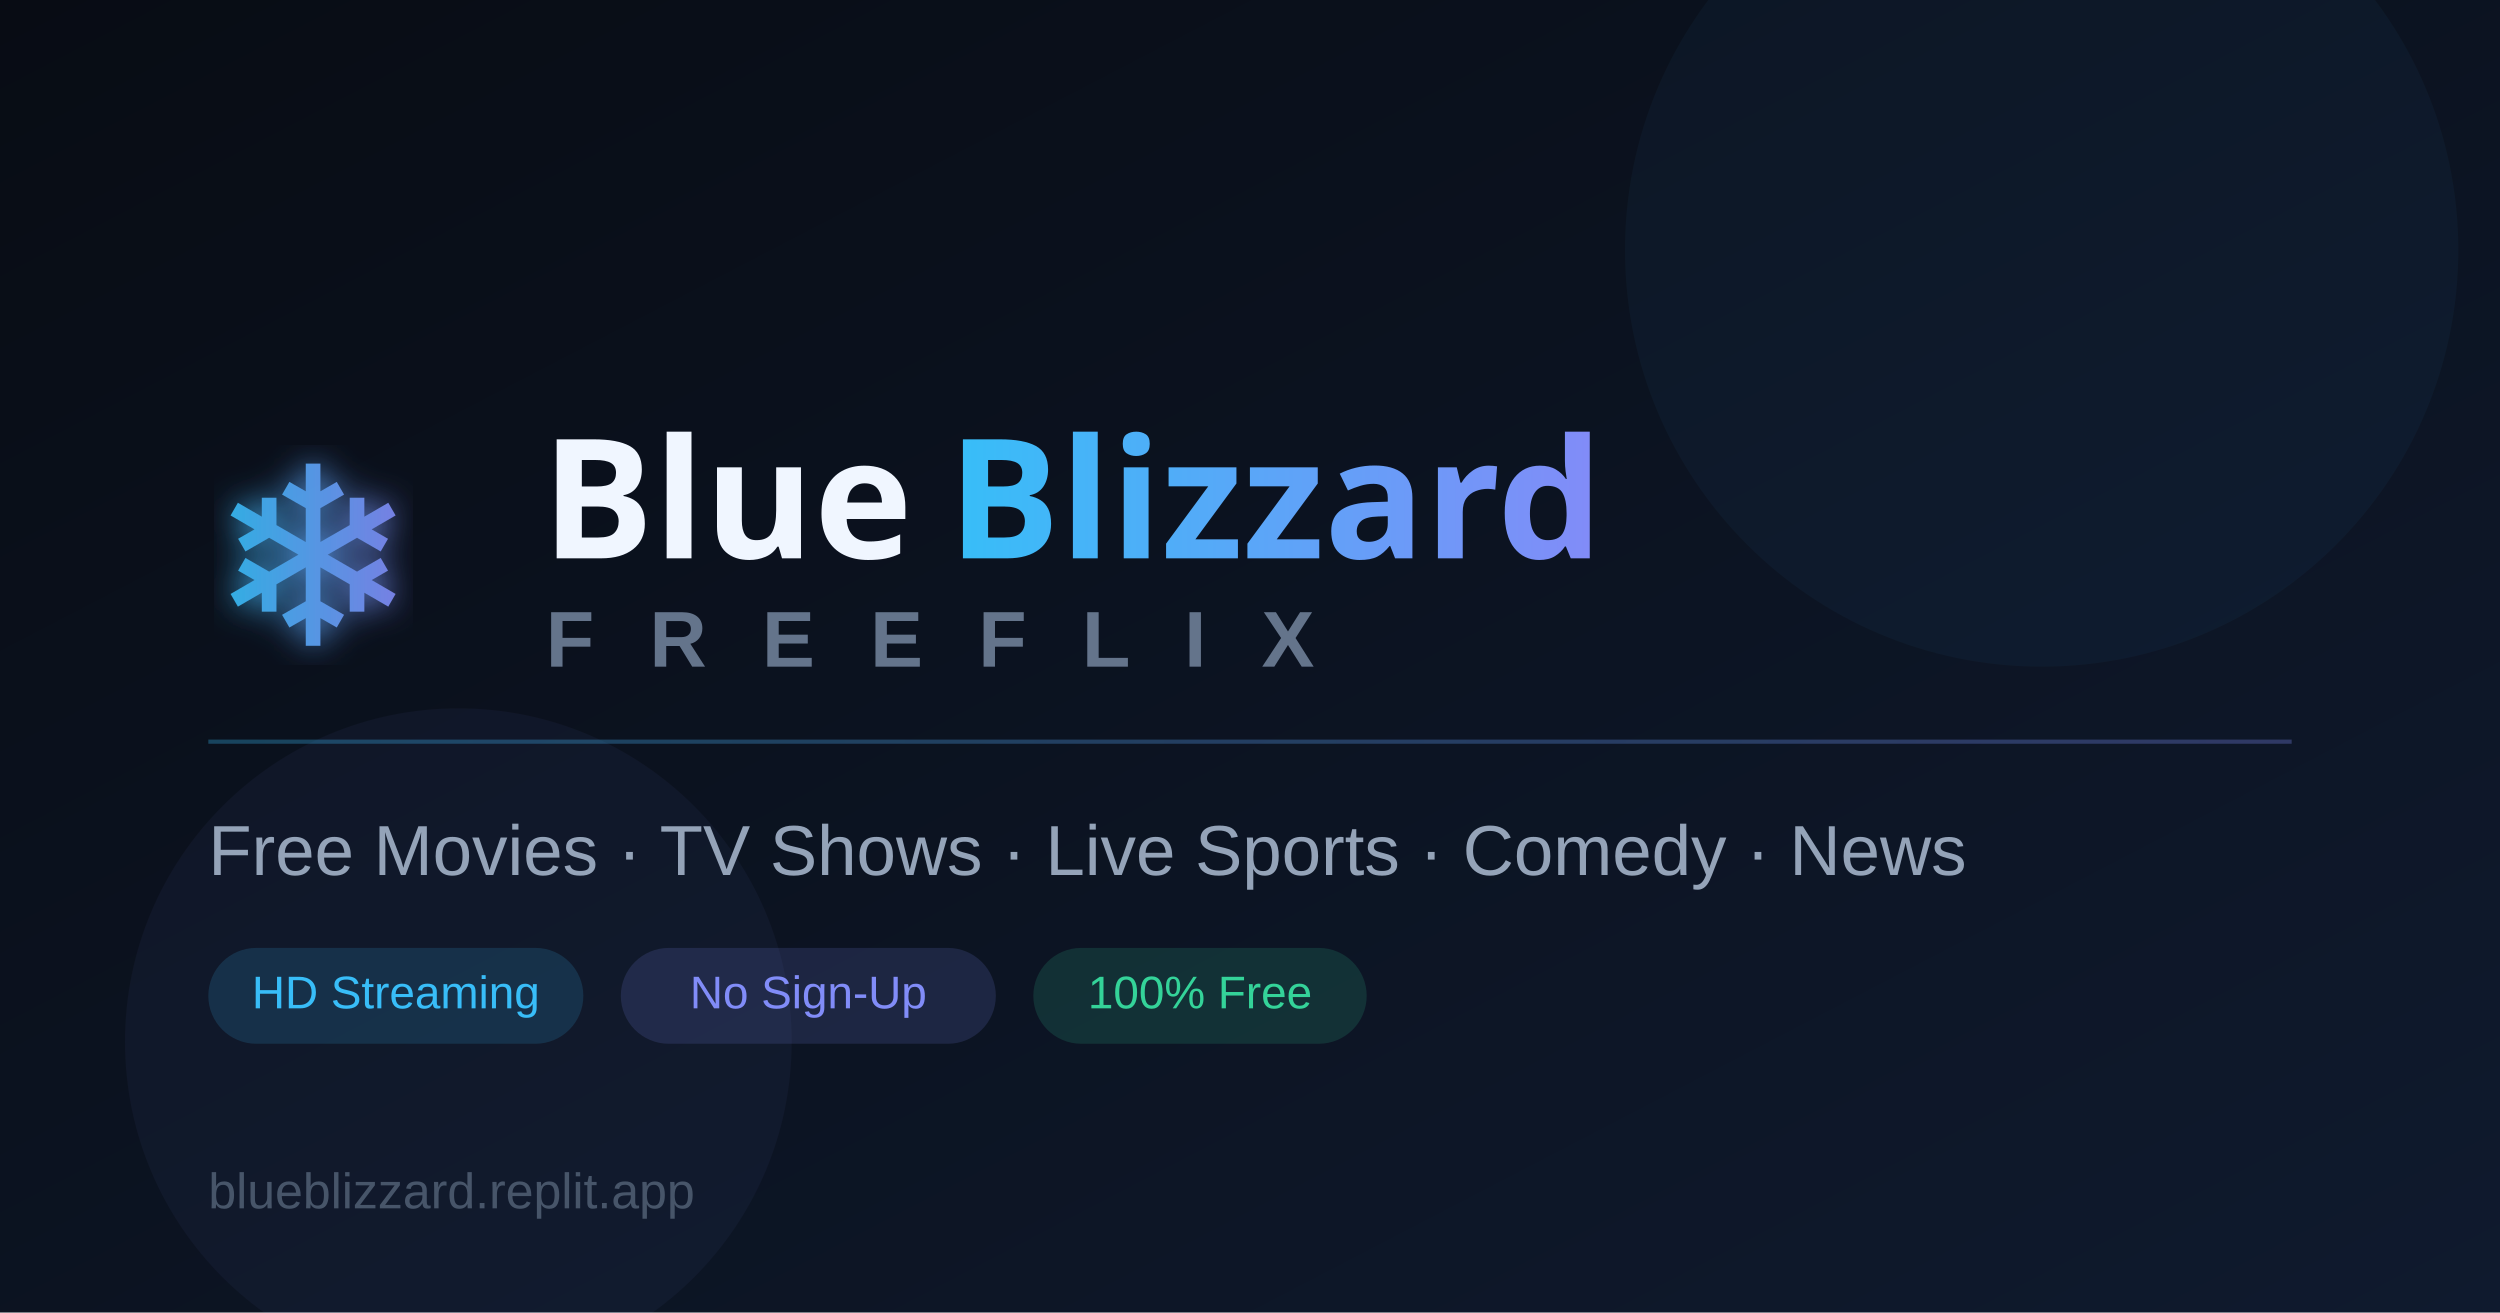
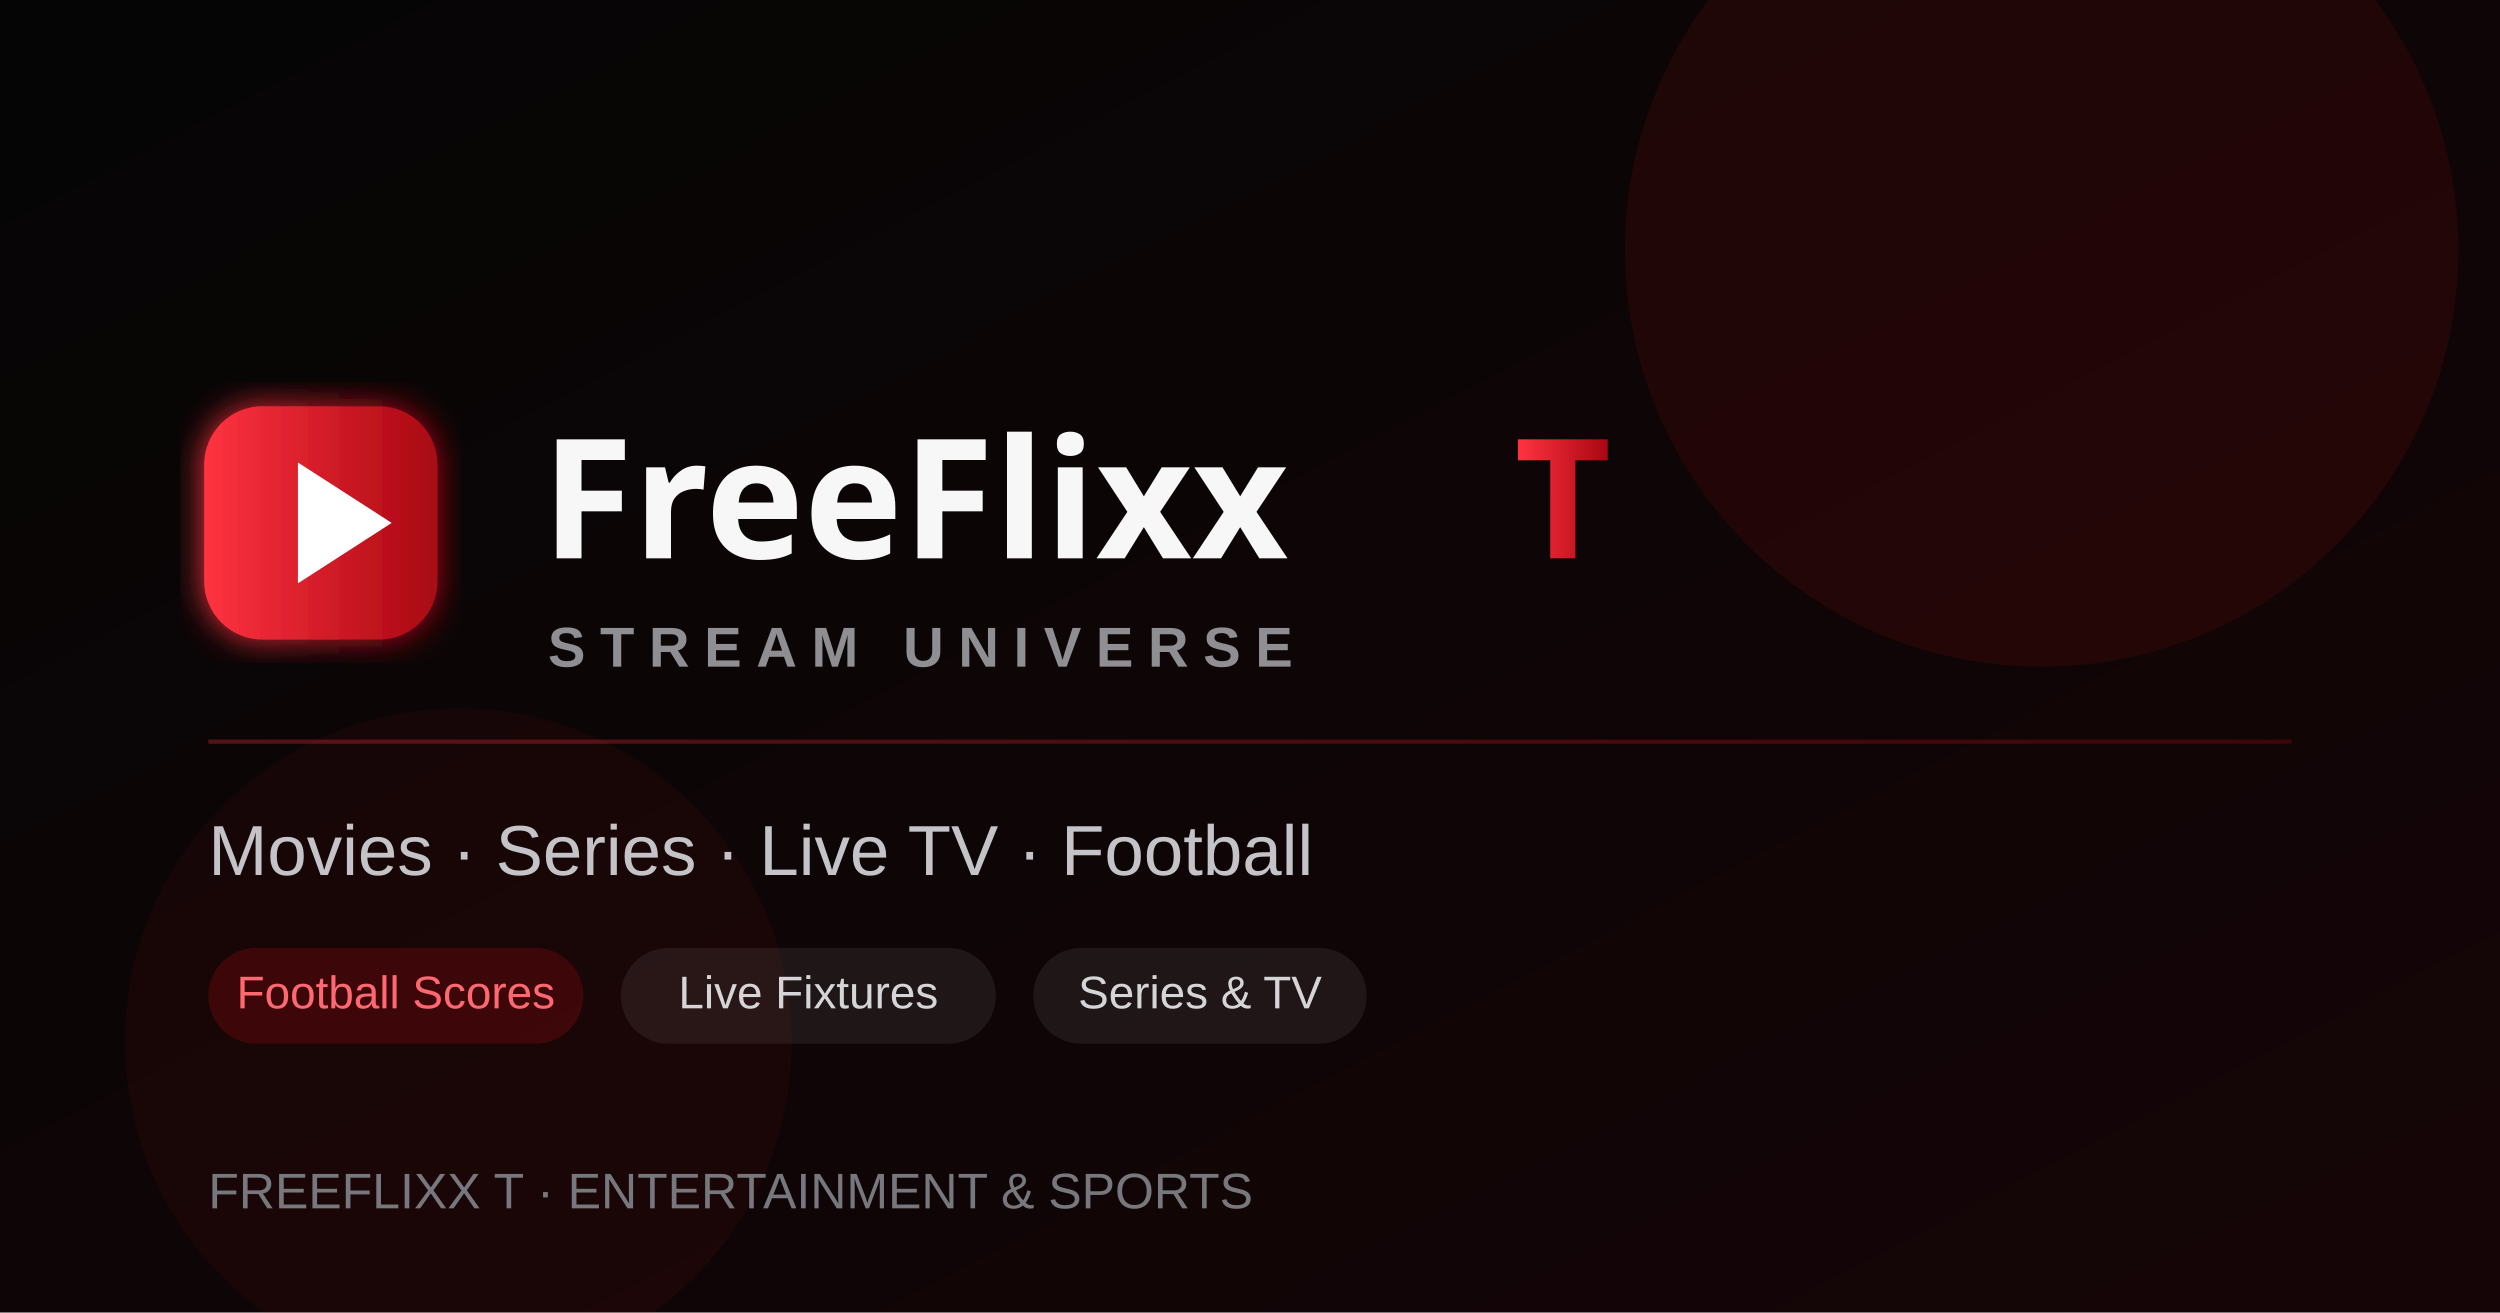
<svg xmlns="http://www.w3.org/2000/svg" width="1200" height="630" viewBox="0 0 1200 630">
  <defs>
    <linearGradient id="bg" x1="0%" y1="0%" x2="100%" y2="100%">
-       <stop offset="0%" style="stop-color:#080c14" />
-       <stop offset="100%" style="stop-color:#0f1a2e" />
+       <stop offset="0%" style="stop-color:#050505" />
+       <stop offset="100%" style="stop-color:#160507" />
    </linearGradient>
    <linearGradient id="accent" x1="0%" y1="0%" x2="100%" y2="0%">
-       <stop offset="0%" style="stop-color:#38bdf8" />
-       <stop offset="100%" style="stop-color:#818cf8" />
+       <stop offset="0%" style="stop-color:#ff3340" />
+       <stop offset="100%" style="stop-color:#a80712" />
    </linearGradient>
    <filter id="glow">
      <feGaussianBlur stdDeviation="8" result="blur" />
      <feMerge>
        <feMergeNode in="blur" />
        <feMergeNode in="SourceGraphic" />
      </feMerge>
    </filter>
  </defs>
  <rect width="1200" height="630" fill="url(#bg)" />
-   <circle cx="980" cy="120" r="200" fill="#38bdf8" opacity="0.04" />
-   <circle cx="220" cy="500" r="160" fill="#818cf8" opacity="0.05" />
-   <text x="100" y="310" font-family="Arial, sans-serif" font-size="120" fill="url(#accent)" filter="url(#glow)" opacity="0.9">❄</text>
-   <text x="260" y="268" font-family="Arial Black, sans-serif" font-size="80" font-weight="900" fill="#f0f6ff">Blue</text>
-   <text x="455" y="268" font-family="Arial Black, sans-serif" font-size="80" font-weight="900" fill="url(#accent)">Blizzard</text>
-   <text x="262" y="320" font-family="Arial, sans-serif" font-size="38" font-weight="700" fill="#64748b" letter-spacing="8">F R E E F L I X</text>
+   <circle cx="980" cy="120" r="200" fill="#e50914" opacity="0.09" />
+   <circle cx="220" cy="500" r="160" fill="#e50914" opacity="0.06" />
+   <rect x="98" y="195" width="112" height="112" rx="28" fill="url(#accent)" filter="url(#glow)" />
+   <path d="M143 222v58l45-29z" fill="#fff" />
+   <text x="260" y="268" font-family="Arial Black, sans-serif" font-size="80" font-weight="900" fill="#f7f7f8">FreeFlixx</text>
+   <text x="727" y="268" font-family="Arial Black, sans-serif" font-size="80" font-weight="900" fill="url(#accent)">T</text>
+   <text x="263" y="320" font-family="Arial, sans-serif" font-size="27" font-weight="700" fill="#8e8e93" letter-spacing="7">STREAM UNIVERSE</text>
  <rect x="100" y="355" width="1000" height="2" fill="url(#accent)" opacity="0.3" />
-   <text x="100" y="420" font-family="Arial, sans-serif" font-size="34" fill="#94a3b8">Free Movies · TV Shows · Live Sports · Comedy · News</text>
-   <rect x="100" y="455" width="180" height="46" rx="23" fill="#38bdf8" opacity="0.15" />
-   <text x="190" y="484" font-family="Arial, sans-serif" font-size="22" fill="#38bdf8" text-anchor="middle">HD Streaming</text>
-   <rect x="298" y="455" width="180" height="46" rx="23" fill="#818cf8" opacity="0.15" />
-   <text x="388" y="484" font-family="Arial, sans-serif" font-size="22" fill="#818cf8" text-anchor="middle">No Sign-Up</text>
-   <rect x="496" y="455" width="160" height="46" rx="23" fill="#34d399" opacity="0.15" />
-   <text x="576" y="484" font-family="Arial, sans-serif" font-size="22" fill="#34d399" text-anchor="middle">100% Free</text>
-   <text x="100" y="580" font-family="Arial, sans-serif" font-size="24" fill="#475569">blueblizzard.replit.app</text>
+   <text x="100" y="420" font-family="Arial, sans-serif" font-size="34" fill="#c4c4c8">Movies · Series · Live TV · Football</text>
+   <rect x="100" y="455" width="180" height="46" rx="23" fill="#e50914" opacity="0.18" />
+   <text x="190" y="484" font-family="Arial, sans-serif" font-size="22" fill="#ff6871" text-anchor="middle">Football Scores</text>
+   <rect x="298" y="455" width="180" height="46" rx="23" fill="#fff" opacity="0.07" />
+   <text x="388" y="484" font-family="Arial, sans-serif" font-size="22" fill="#d5d5d8" text-anchor="middle">Live Fixtures</text>
+   <rect x="496" y="455" width="160" height="46" rx="23" fill="#fff" opacity="0.07" />
+   <text x="576" y="484" font-family="Arial, sans-serif" font-size="22" fill="#d5d5d8" text-anchor="middle">Series &amp; TV</text>
+   <text x="100" y="580" font-family="Arial, sans-serif" font-size="24" fill="#77777e">FREEFLIXX T · ENTERTAINMENT &amp; SPORTS</text>
</svg>
